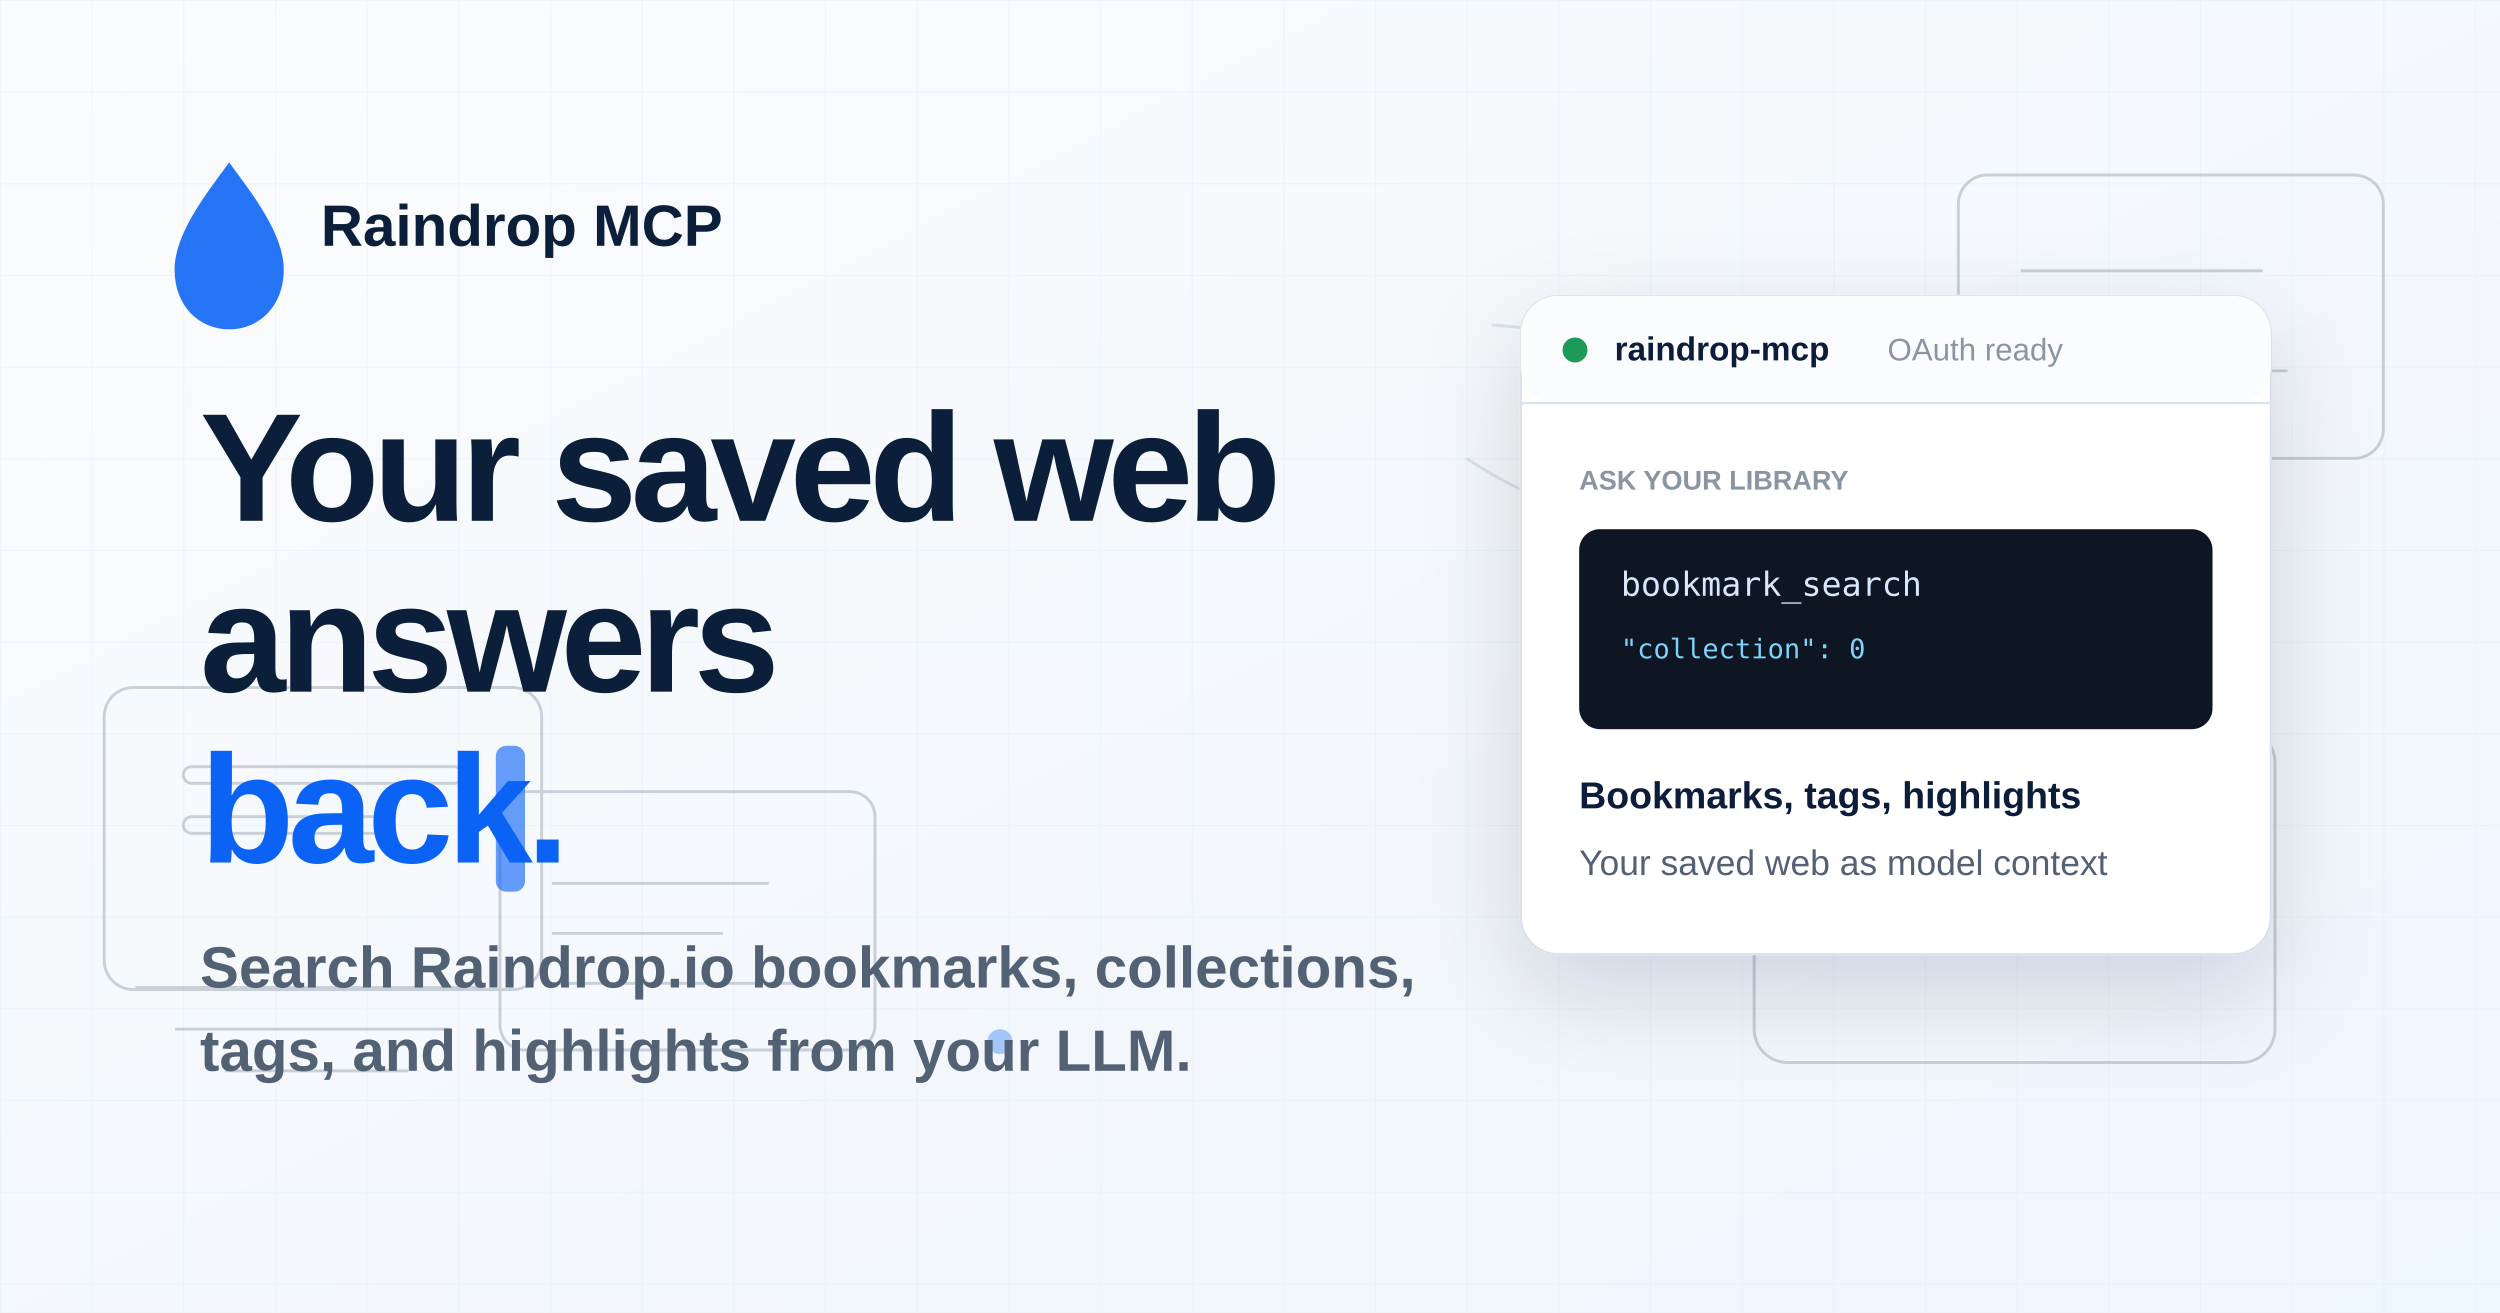
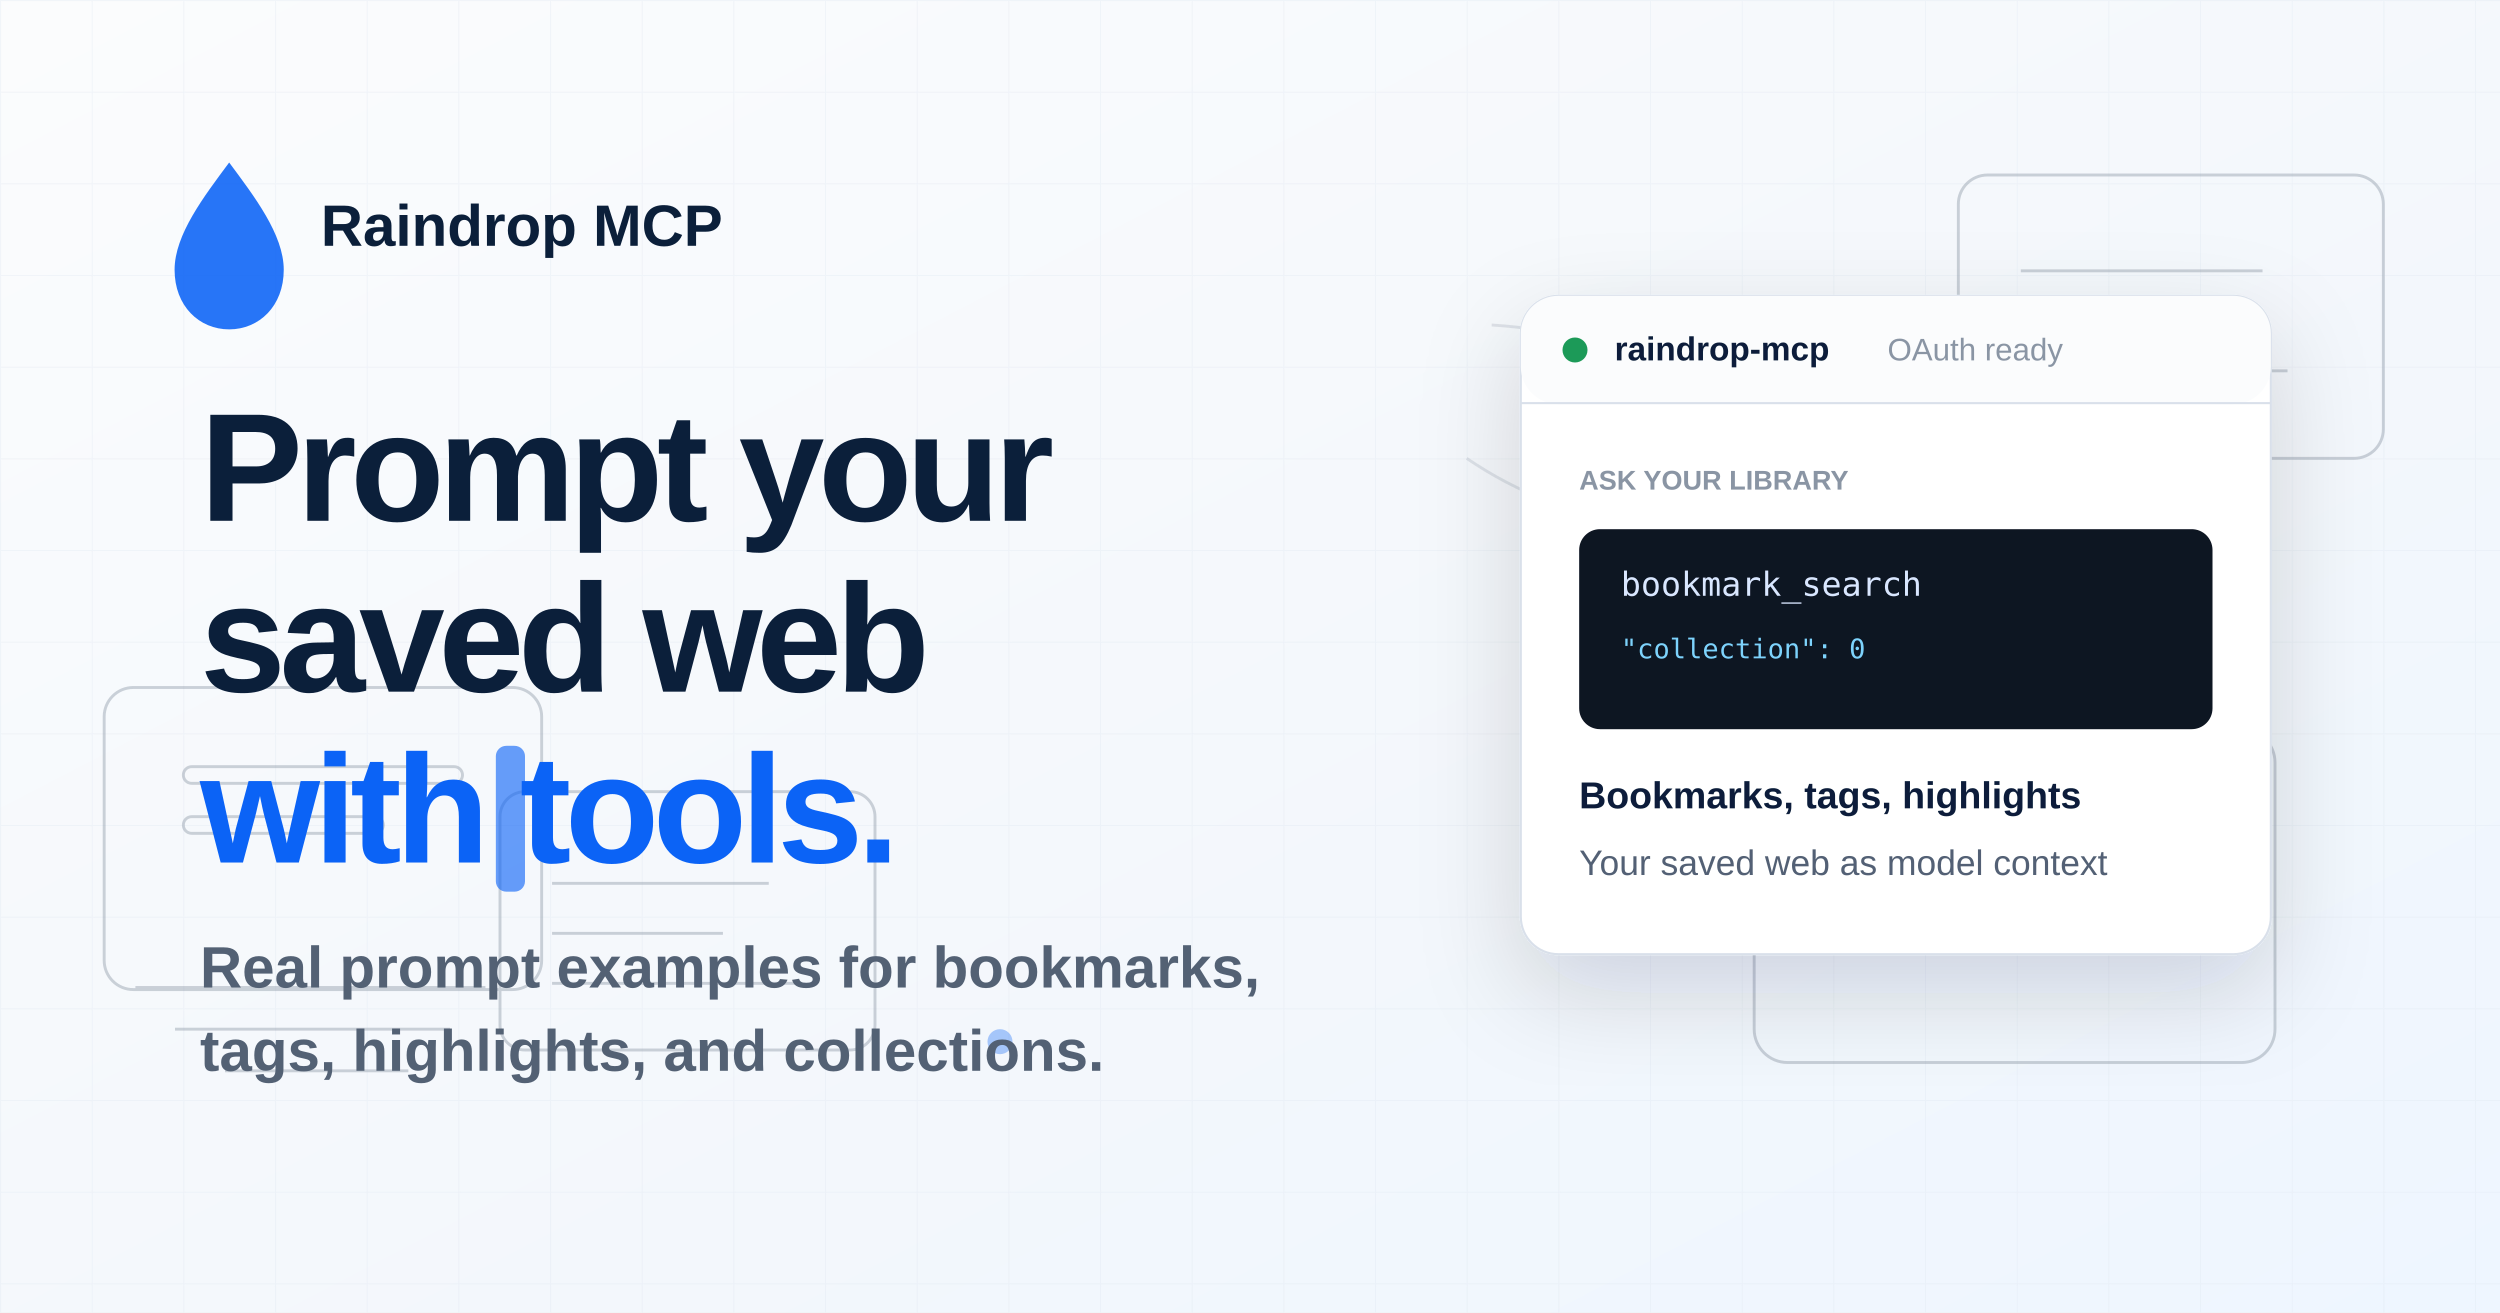
<svg xmlns="http://www.w3.org/2000/svg" width="1200" height="630" viewBox="0 0 1200 630" role="img" aria-labelledby="title desc">
  <defs>
    <linearGradient id="paper" x1="0" y1="0" x2="1" y2="1">
      <stop offset="0" stop-color="#fbfcfd" />
      <stop offset="0.62" stop-color="#f3f7fc" />
      <stop offset="1" stop-color="#eef6ff" />
    </linearGradient>
    <filter id="softShadow" x="-20%" y="-20%" width="140%" height="140%">
      <feDropShadow dx="0" dy="18" stdDeviation="24" flood-color="#0b1f3a" flood-opacity="0.15" />
    </filter>
    <pattern id="grid" width="44" height="44" patternUnits="userSpaceOnUse">
      <path d="M44 0H0V44" fill="none" stroke="#dce4ee" stroke-width="1" opacity="0.55" />
    </pattern>
  </defs>
  <rect width="1200" height="630" fill="url(#paper)" />
  <rect width="1200" height="630" fill="url(#grid)" opacity="0.55" />
  <g opacity="0.42" stroke="#8a95a4" stroke-width="1.4" fill="none">
    <rect x="50" y="330" width="210" height="145" rx="14" />
    <rect x="88" y="368" width="134" height="8" rx="4" />
    <rect x="88" y="392" width="96" height="8" rx="4" />
    <path d="M65 474h168M84 494h132M108 514h88" />
    <rect x="240" y="380" width="180" height="124" rx="12" />
    <path d="M265 424h104M265 448h82M265 472h120" />
    <rect x="940" y="84" width="204" height="136" rx="14" />
    <path d="M970 130h116M970 154h84M970 178h128" />
    <rect x="842" y="350" width="250" height="160" rx="16" />
    <path d="M875 398h142M875 424h98M875 450h158" />
    <path d="M716 156c64 4 102 29 132 80M704 220c50 34 105 40 168 10" opacity="0.55" />
  </g>
  <g opacity="0.88">
    <path fill="#0b63f6" d="M110 78c-12 16.2-26.2 34.6-26.2 51.5 0 17.4 11.8 28.6 26.2 28.6s26.2-11.2 26.2-28.6C136.2 112.6 122 94.2 110 78Z" />
    <rect x="238" y="358" width="14" height="70" rx="5" fill="#0b63f6" opacity="0.7" />
    <rect x="1018" y="352" width="16" height="76" rx="5" fill="#0b63f6" opacity="0.7" />
    <circle cx="782" cy="206" r="8" fill="#0b63f6" opacity="0.55" />
    <circle cx="480" cy="500" r="6" fill="#0b63f6" opacity="0.38" />
  </g>
  <g transform="translate(96 84)">
    <text x="58" y="34" fill="#0b1f3a" font-family="Arial, Helvetica, sans-serif" font-size="28" font-weight="800">Raindrop MCP</text>
    <text x="0" y="166" fill="#0b1f3a" font-family="Arial, Helvetica, sans-serif" font-size="74" font-weight="800" letter-spacing="-3">
-       Your saved web
+       Prompt your
    </text>
    <text x="0" y="248" fill="#0b1f3a" font-family="Arial, Helvetica, sans-serif" font-size="74" font-weight="800" letter-spacing="-3">
-       answers
+       saved web
    </text>
    <text x="0" y="330" fill="#0b63f6" font-family="Arial, Helvetica, sans-serif" font-size="74" font-weight="800" letter-spacing="-3">
-       back.
+       with tools.
    </text>
    <text x="0" y="390" fill="#536174" font-family="Arial, Helvetica, sans-serif" font-size="28" font-weight="600">
-       Search Raindrop.io bookmarks, collections,
+       Real prompt examples for bookmarks,
    </text>
    <text x="0" y="430" fill="#536174" font-family="Arial, Helvetica, sans-serif" font-size="28" font-weight="600">
-       tags, and highlights from your LLM.
+       tags, highlights, and collections.
    </text>
  </g>
  <g transform="translate(730 142)" filter="url(#softShadow)">
    <rect width="360" height="316" rx="18" fill="#ffffff" stroke="#d9e0ea" />
    <rect x="0" y="0" width="360" height="52" rx="18" fill="#fbfcfd" />
    <rect x="0" y="51" width="360" height="1" fill="#d9e0ea" />
    <circle cx="26" cy="26" r="6" fill="#1d9a58" />
    <text x="45" y="31" fill="#0b1f3a" font-family="Arial, Helvetica, sans-serif" font-size="16" font-weight="800">raindrop-mcp</text>
    <text x="176" y="31" fill="#8a95a4" font-family="Arial, Helvetica, sans-serif" font-size="15">OAuth ready</text>
    <text x="28" y="93" fill="#8a95a4" font-family="Arial, Helvetica, sans-serif" font-size="13" font-weight="800">ASK YOUR LIBRARY</text>
    <rect x="28" y="112" width="304" height="96" rx="10" fill="#0c1320" />
    <text x="48" y="144" fill="#d9e7ff" font-family="Menlo, Consolas, monospace" font-size="16">bookmark_search</text>
    <text x="48" y="174" fill="#7dd3fc" font-family="Menlo, Consolas, monospace" font-size="13">"collection": 0</text>
    <text x="28" y="246" fill="#0b1f3a" font-family="Arial, Helvetica, sans-serif" font-size="18" font-weight="800">Bookmarks, tags, highlights</text>
    <text x="28" y="278" fill="#536174" font-family="Arial, Helvetica, sans-serif" font-size="17">Your saved web as model context</text>
  </g>
</svg>
